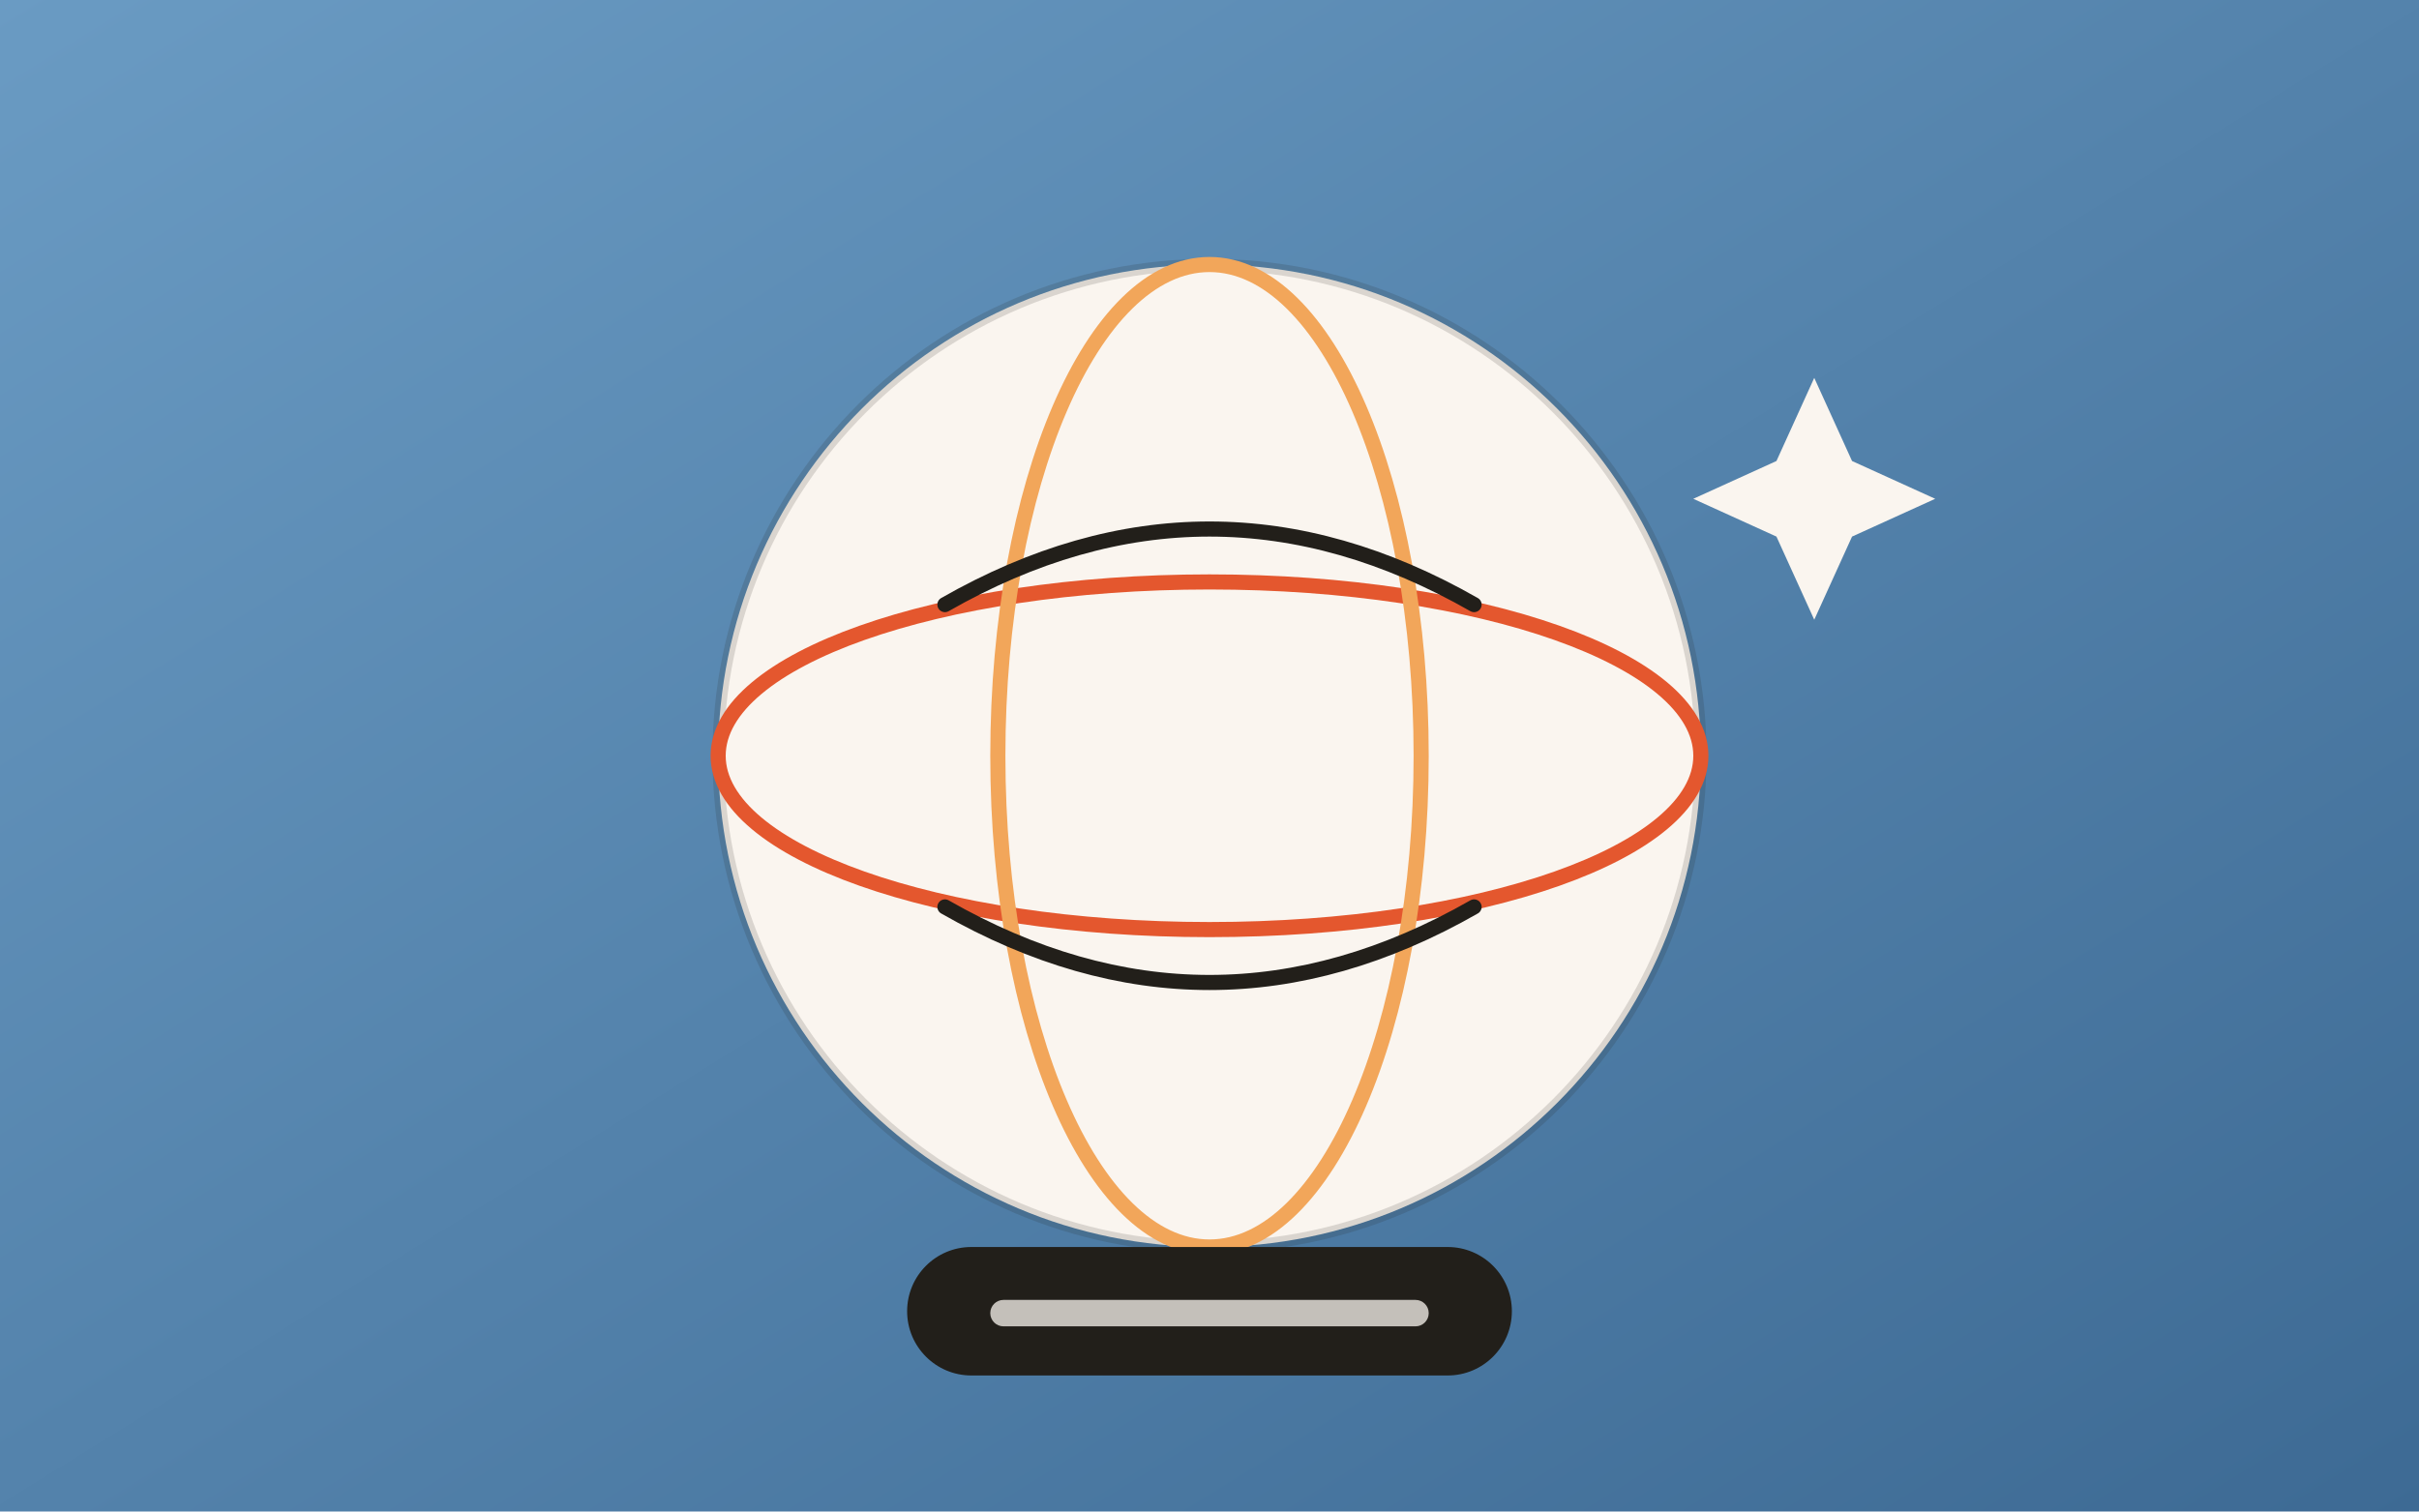
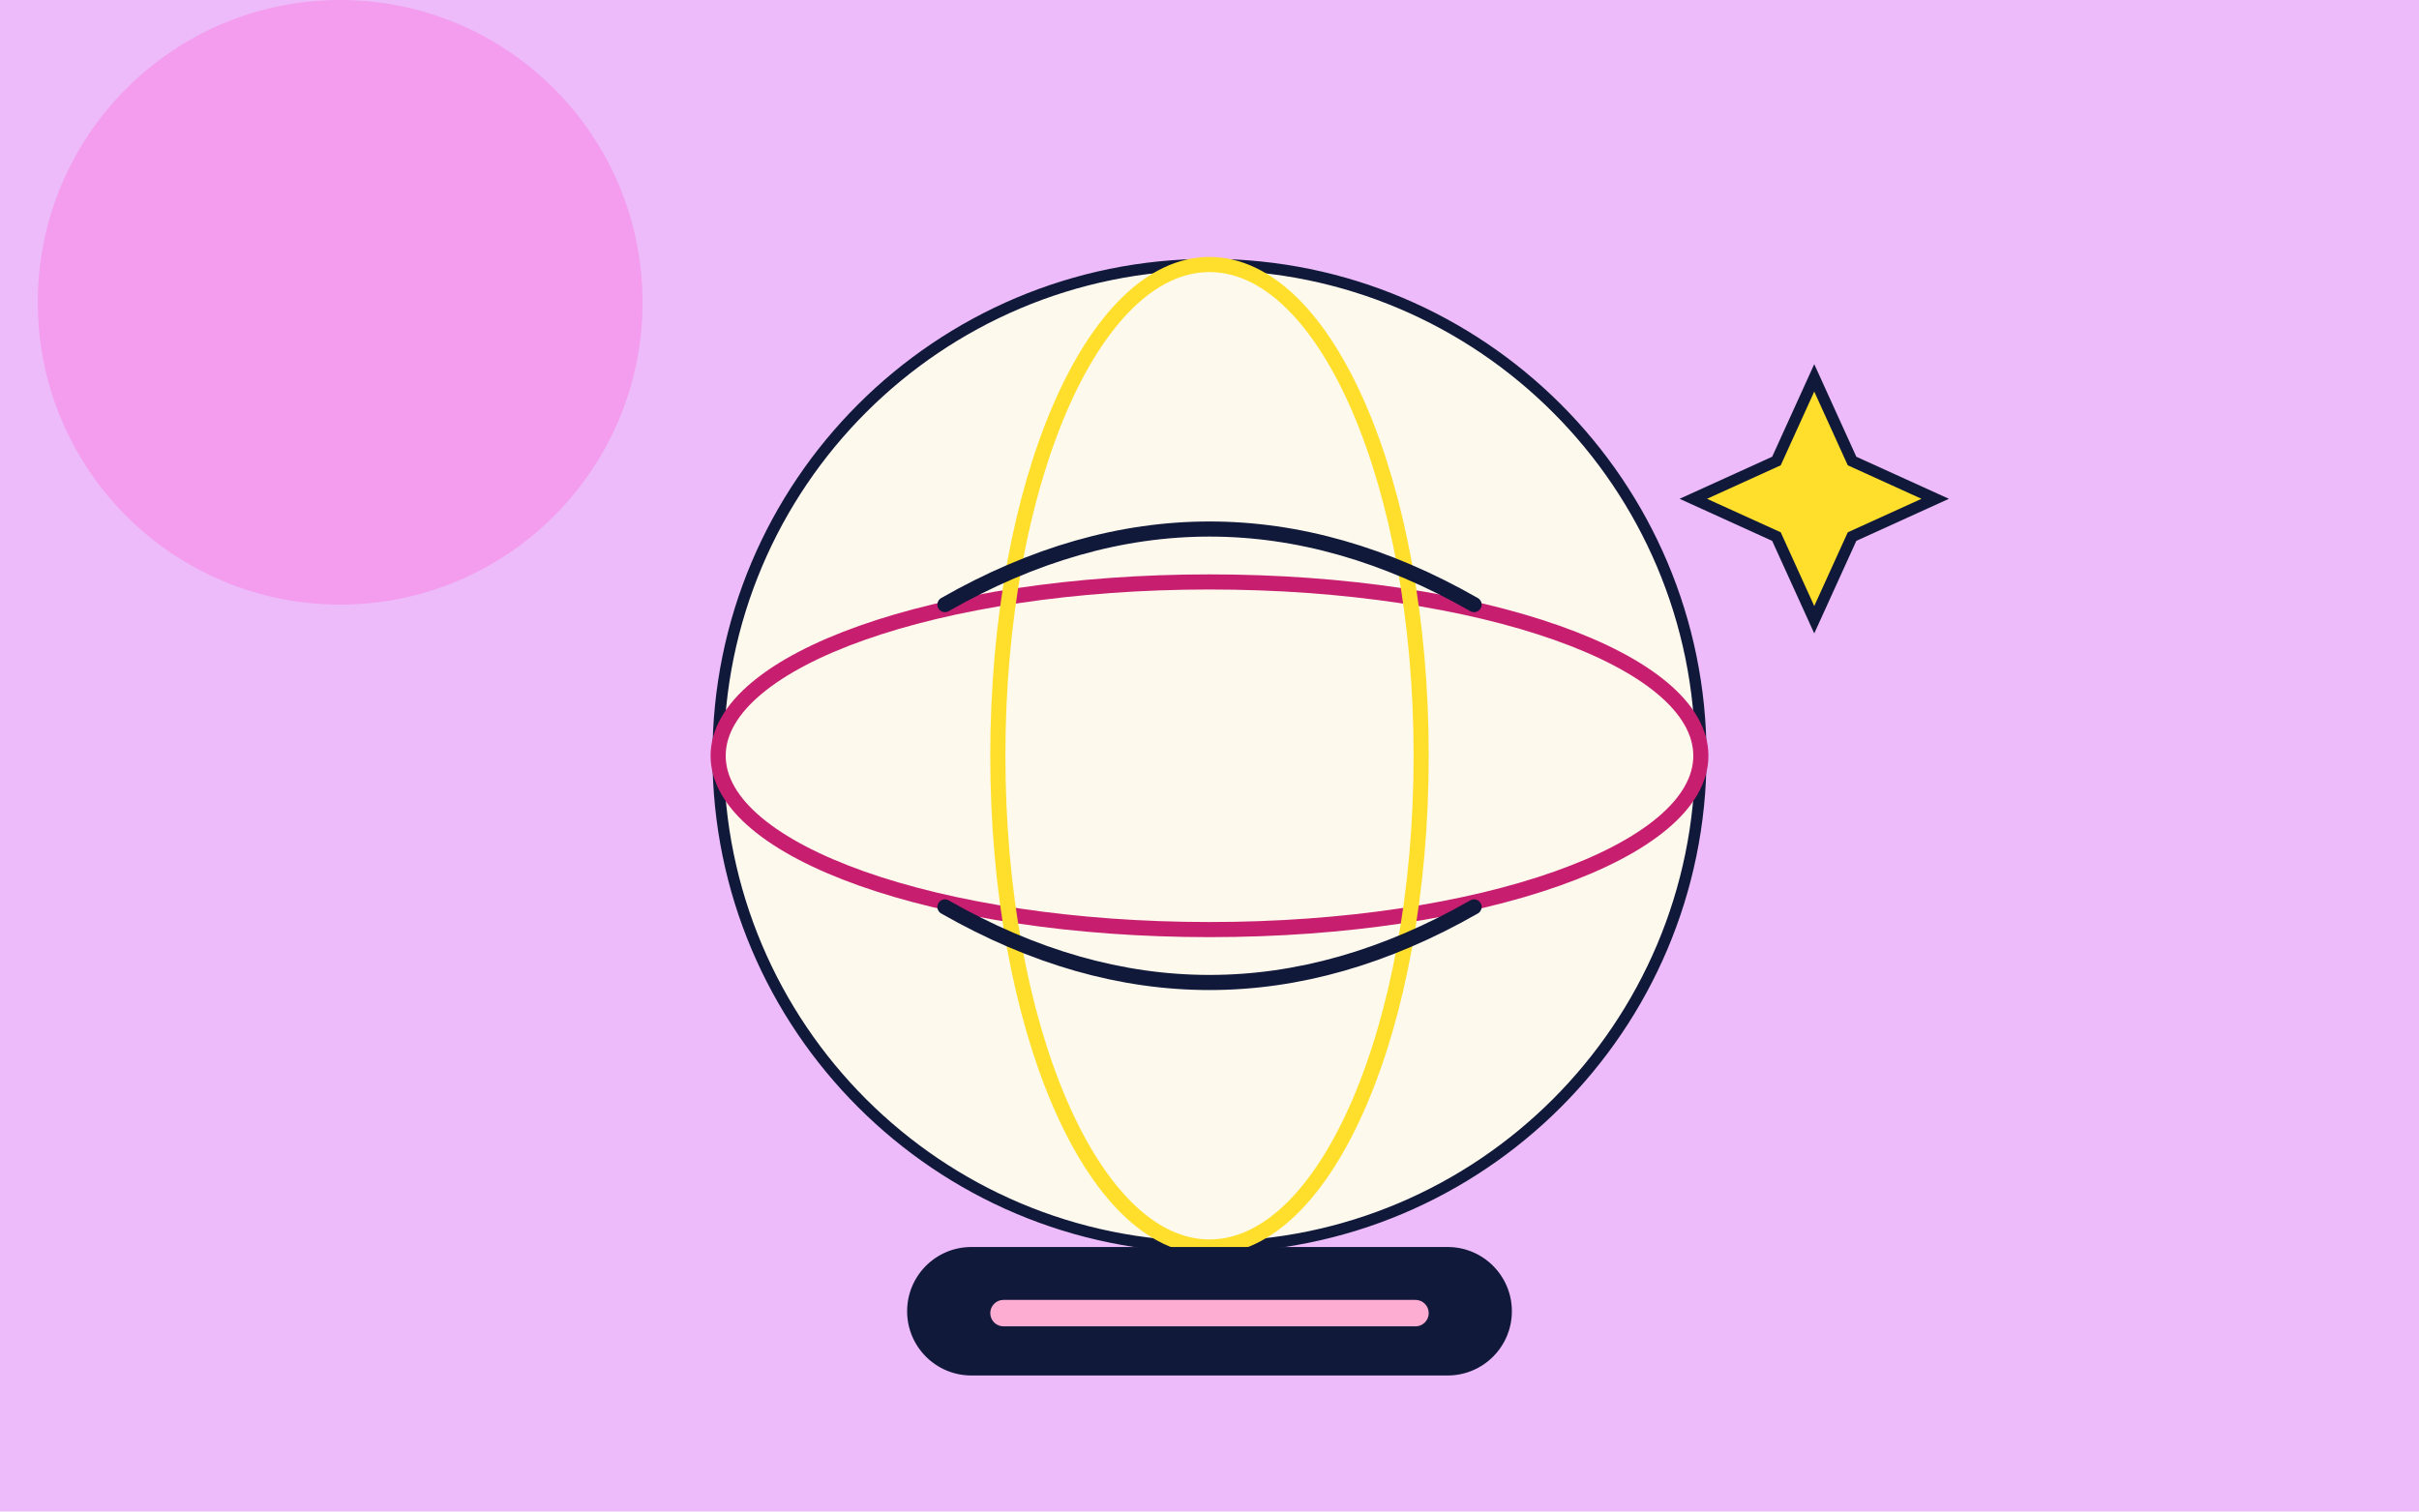
<svg xmlns="http://www.w3.org/2000/svg" viewBox="0 0 640 400" role="img" aria-label="Atlas travel brand cover">
-   <defs>
-     <linearGradient id="p4" x1="0" y1="0" x2="1" y2="1">
-       <stop offset="0" stop-color="#6a9bc3" />
-       <stop offset="1" stop-color="#3d6a94" />
-     </linearGradient>
-   </defs>
-   <rect width="640" height="400" fill="url(#p4)" />
-   <circle cx="320" cy="200" r="130" fill="#faf5ef" />
-   <circle cx="320" cy="200" r="130" fill="none" stroke="#221f1a" stroke-width="3" opacity="0.15" />
-   <ellipse cx="320" cy="200" rx="130" ry="46" fill="none" stroke="#e4572e" stroke-width="4" />
-   <ellipse cx="320" cy="200" rx="56" ry="130" fill="none" stroke="#f2a65a" stroke-width="4" />
-   <path d="M250 160 q70 -40 140 0" fill="none" stroke="#221f1a" stroke-width="4" stroke-linecap="round" />
-   <path d="M250 240 q70 40 140 0" fill="none" stroke="#221f1a" stroke-width="4" stroke-linecap="round" />
-   <path d="M480 100 l10 22 22 10 -22 10 -10 22 -10 -22 -22 -10 22 -10z" fill="#faf5ef" />
-   <rect x="240" y="330" width="160" height="34" rx="17" fill="#221f1a" />
-   <rect x="262" y="344" width="116" height="7" rx="3.5" fill="#faf5ef" opacity="0.75" />
+   <rect width="640" height="400" fill="#edbbf9" />
+   <circle cx="90" cy="80" r="80" fill="#f889e7" opacity="0.6" />
+   <circle cx="320" cy="200" r="130" fill="#fdf9ec" stroke="#11193b" stroke-width="3" />
+   <ellipse cx="320" cy="200" rx="130" ry="46" fill="none" stroke="#c71e70" stroke-width="4" />
+   <ellipse cx="320" cy="200" rx="56" ry="130" fill="none" stroke="#ffdf2b" stroke-width="4" />
+   <path d="M250 160 q70 -40 140 0" fill="none" stroke="#11193b" stroke-width="4" stroke-linecap="round" />
+   <path d="M250 240 q70 40 140 0" fill="none" stroke="#11193b" stroke-width="4" stroke-linecap="round" />
+   <path d="M480 100 l10 22 22 10 -22 10 -10 22 -10 -22 -22 -10 22 -10z" fill="#ffdf2b" stroke="#11193b" stroke-width="3" />
+   <rect x="240" y="330" width="160" height="34" rx="17" fill="#11193b" />
+   <rect x="262" y="344" width="116" height="7" rx="3.5" fill="#feadd2" />
</svg>
